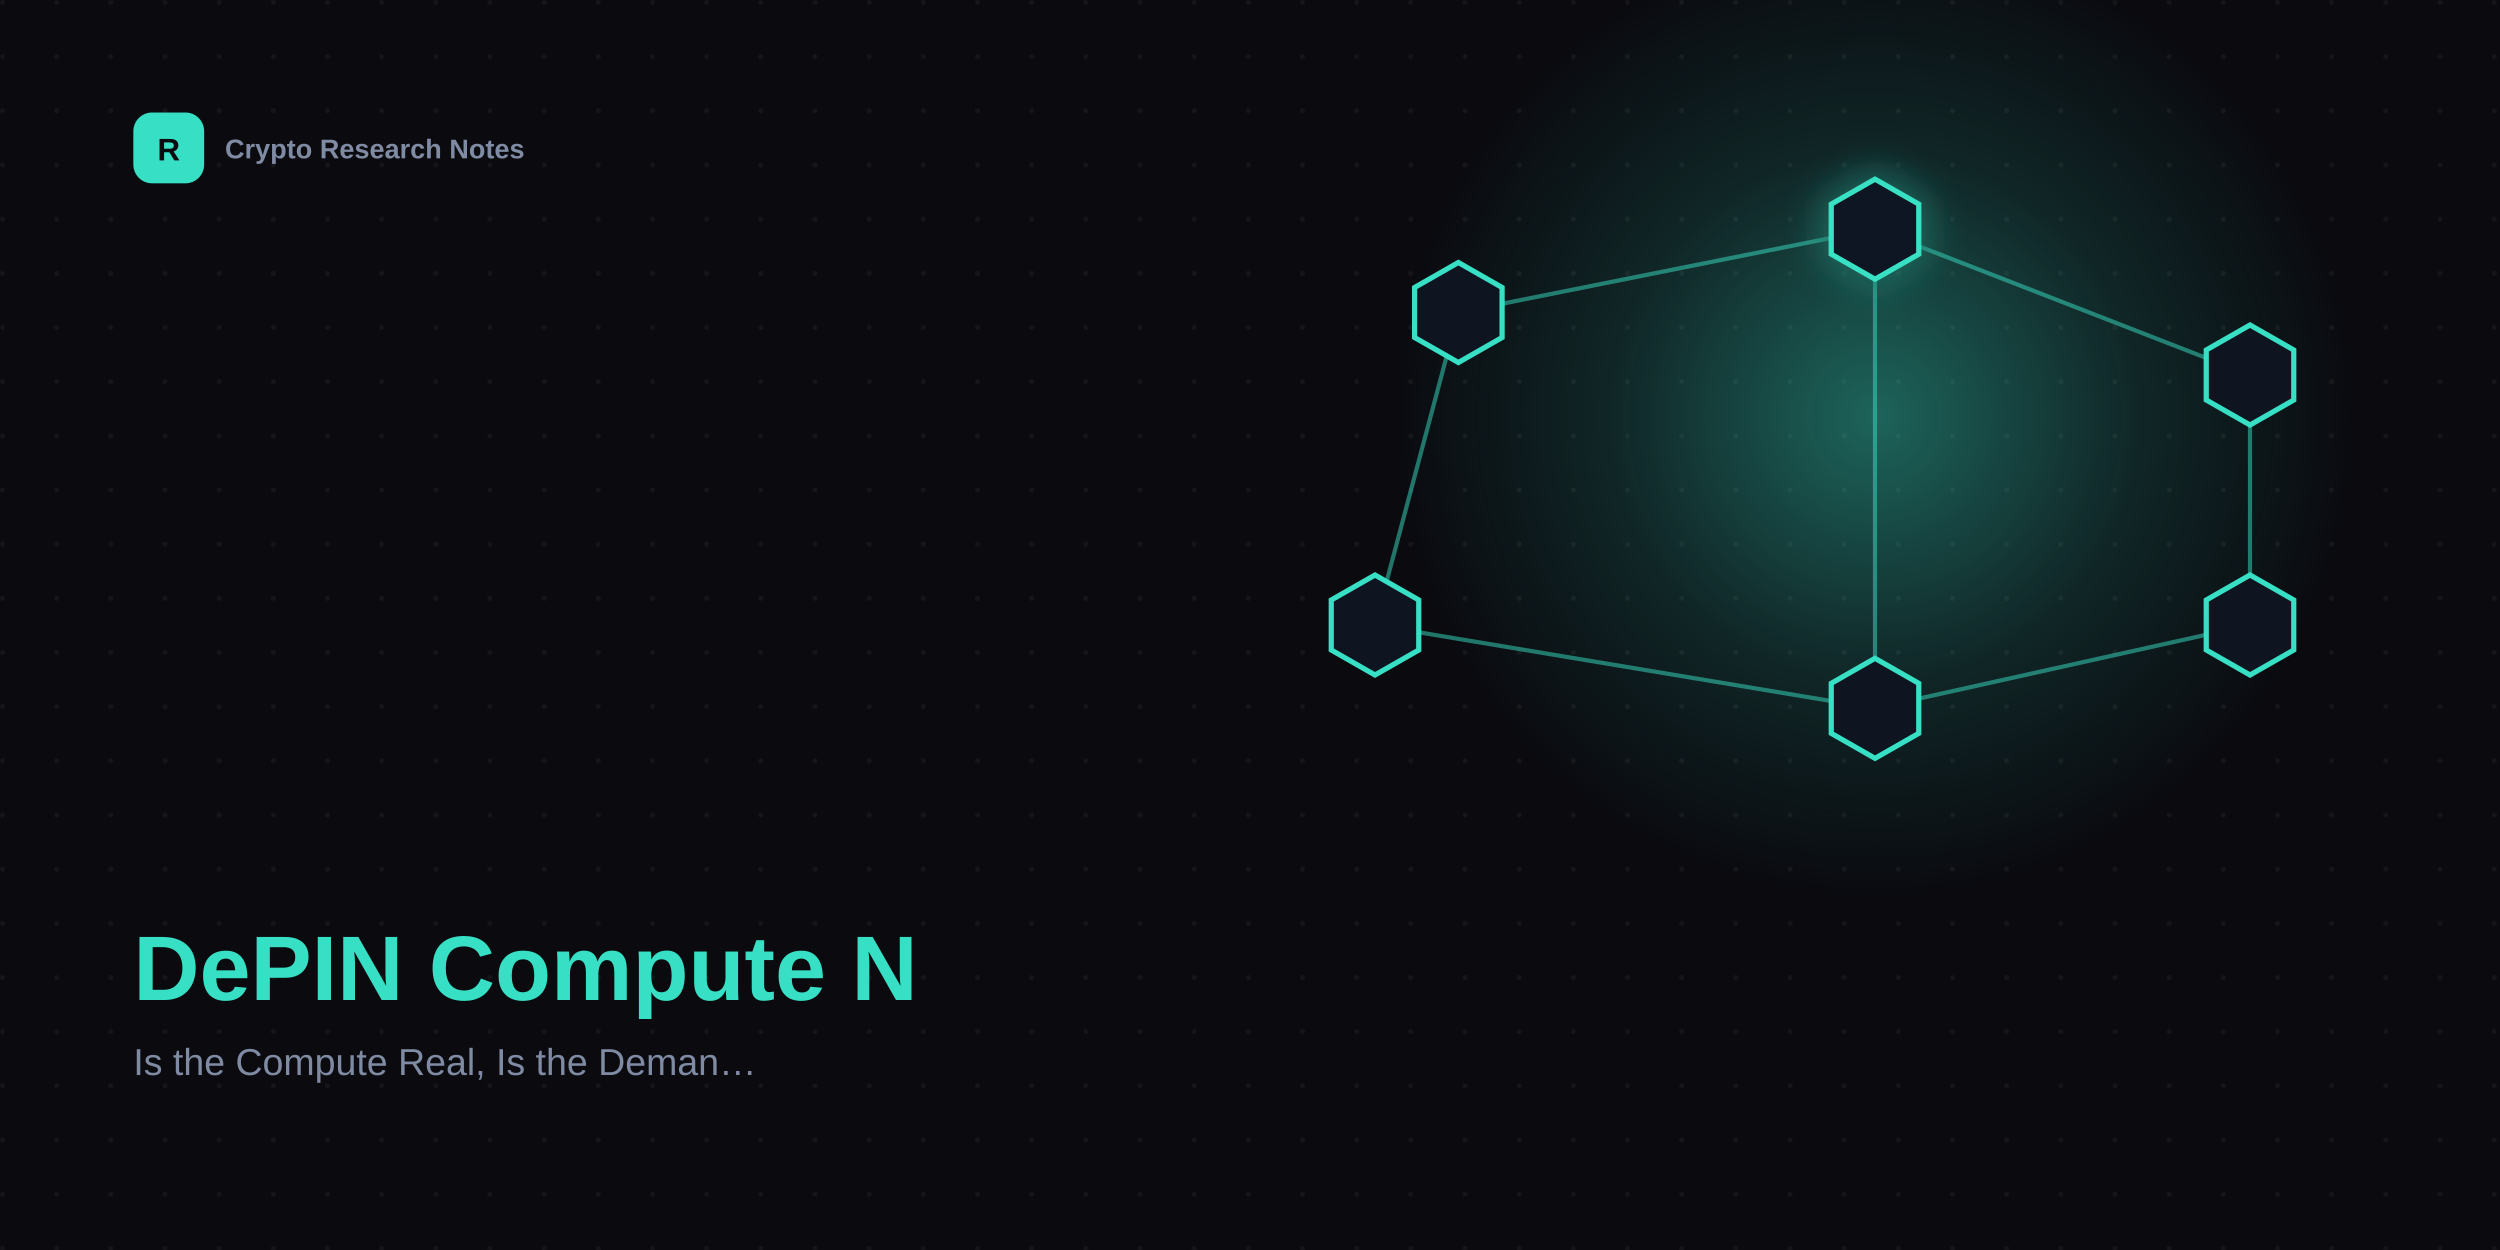
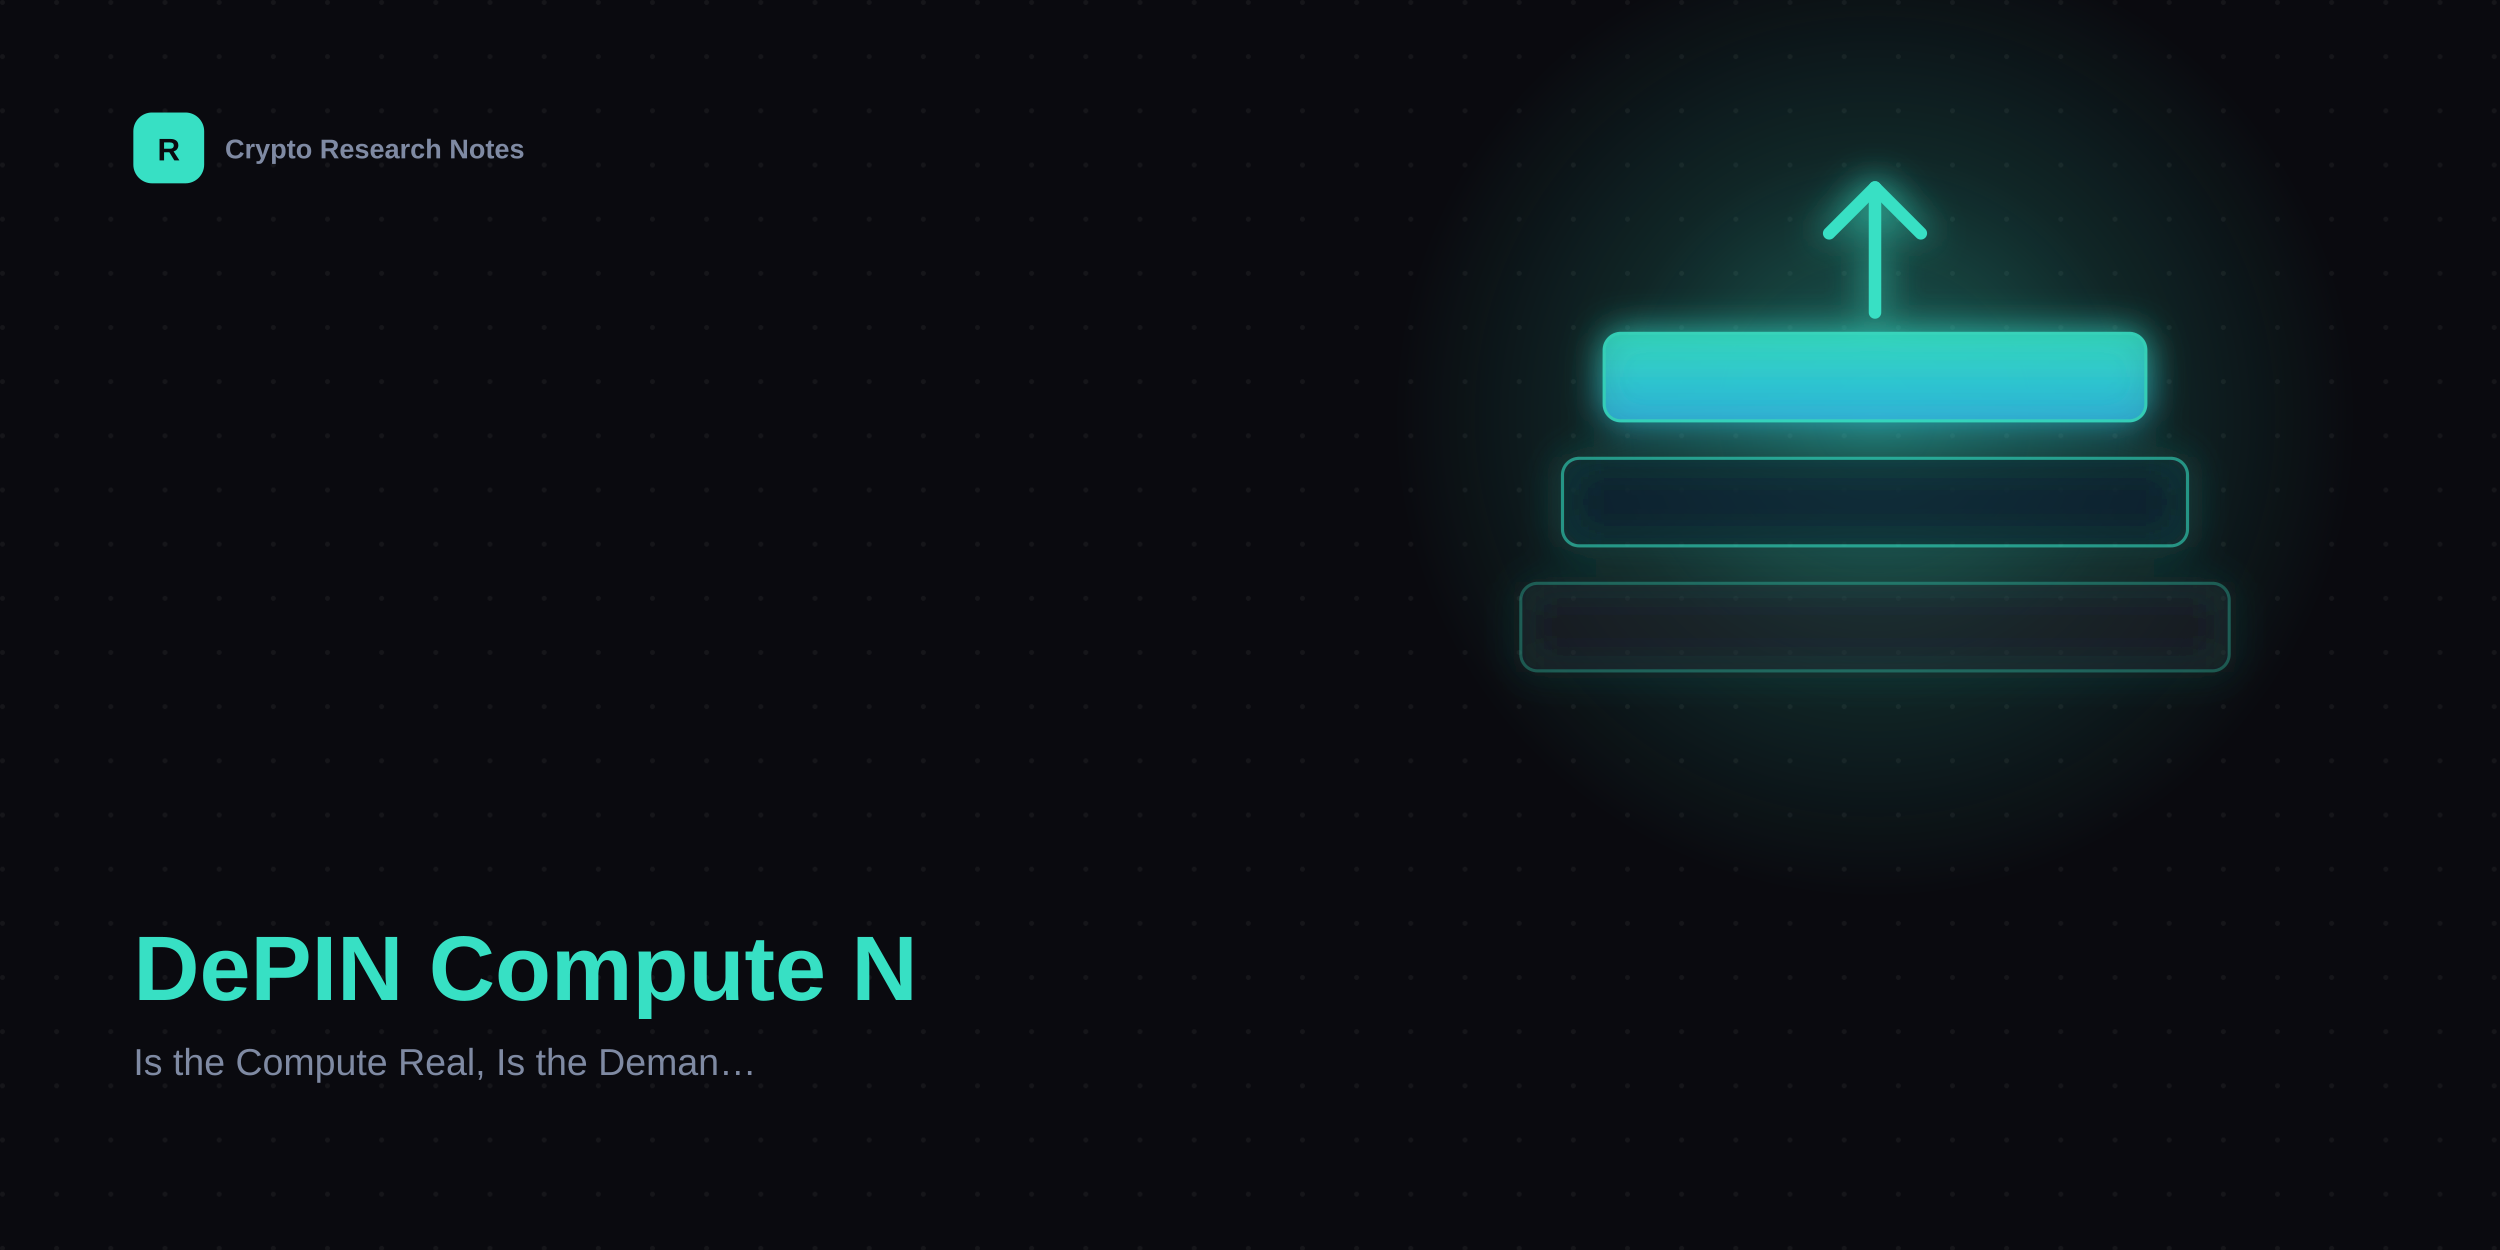
<svg xmlns="http://www.w3.org/2000/svg" viewBox="0 0 1200 600" role="img" aria-label="DePIN Compute N：Is the Compute Real, Is the Deman… 主题配图">
  <defs>
    <radialGradient id="glowdepincompuen" cx="50%" cy="50%" r="50%">
      <stop offset="0%" stop-color="#37e0c4" stop-opacity="0.42" />
      <stop offset="55%" stop-color="#37e0c4" stop-opacity="0.13" />
      <stop offset="100%" stop-color="#37e0c4" stop-opacity="0" />
    </radialGradient>
    <linearGradient id="bardepincompuen" x1="0" y1="1" x2="0" y2="0">
      <stop offset="0%" stop-color="#2fb6e0" stop-opacity="0.95" />
      <stop offset="100%" stop-color="#37e0c4" stop-opacity="0.95" />
    </linearGradient>
    <filter id="softdepincompuen" x="-80%" y="-80%" width="260%" height="260%">
      <feGaussianBlur stdDeviation="9" result="b" />
      <feMerge>
        <feMergeNode in="b" />
        <feMergeNode in="SourceGraphic" />
      </feMerge>
    </filter>
    <pattern id="dotsdepincompuen" width="26" height="26" patternUnits="userSpaceOnUse">
      <circle cx="1.2" cy="1.2" r="1.2" fill="#ffffff" fill-opacity="0.05" />
    </pattern>
  </defs>
  <rect width="1200" height="600" fill="#0a0a0f" />
  <rect width="1200" height="600" fill="url(#dotsdepincompuen)" />
  <g transform="translate(64,54)">
    <rect x="0" y="0" width="34" height="34" rx="9" fill="#37e0c4" />
    <text x="17" y="23" font-family="'Segoe UI',Arial,sans-serif" font-size="15" font-weight="700" fill="#0a0a0f" text-anchor="middle">R</text>
    <text x="44" y="22" font-family="'Segoe UI',Arial,sans-serif" font-size="13" font-weight="600" fill="#7f8aa3">Crypto Research Notes</text>
  </g>
  <circle cx="900" cy="200" r="230" fill="url(#glowdepincompuen)" />
-   <g>
-     <line x1="700" y1="150" x2="900" y2="110" stroke="#37e0c4" stroke-width="2" opacity="0.5" />
-     <line x1="900" y1="110" x2="1080" y2="180" stroke="#37e0c4" stroke-width="2" opacity="0.5" />
-     <line x1="700" y1="150" x2="660" y2="300" stroke="#37e0c4" stroke-width="2" opacity="0.5" />
-     <line x1="900" y1="110" x2="900" y2="340" stroke="#37e0c4" stroke-width="2" opacity="0.5" />
-     <line x1="1080" y1="180" x2="1080" y2="300" stroke="#37e0c4" stroke-width="2" opacity="0.5" />
-     <line x1="660" y1="300" x2="900" y2="340" stroke="#37e0c4" stroke-width="2" opacity="0.5" />
-     <line x1="900" y1="340" x2="1080" y2="300" stroke="#37e0c4" stroke-width="2" opacity="0.5" />
-     <g transform="translate(700,150)">
-       <polygon points="0,-24 21,-12 21,12 0,24 -21,12 -21,-12" fill="#0e1420" stroke="#37e0c4" stroke-width="2.5" />
-     </g>
-     <g transform="translate(900,110)">
-       <polygon points="0,-24 21,-12 21,12 0,24 -21,12 -21,-12" fill="#0e1420" stroke="#37e0c4" stroke-width="2.5" filter="url(#softdepincompuen)" />
-     </g>
-     <g transform="translate(1080,180)">
-       <polygon points="0,-24 21,-12 21,12 0,24 -21,12 -21,-12" fill="#0e1420" stroke="#37e0c4" stroke-width="2.5" />
-     </g>
-     <g transform="translate(660,300)">
-       <polygon points="0,-24 21,-12 21,12 0,24 -21,12 -21,-12" fill="#0e1420" stroke="#37e0c4" stroke-width="2.5" />
-     </g>
-     <g transform="translate(900,340)">
-       <polygon points="0,-24 21,-12 21,12 0,24 -21,12 -21,-12" fill="#0e1420" stroke="#37e0c4" stroke-width="2.5" />
-     </g>
-     <g transform="translate(1080,300)">
-       <polygon points="0,-24 21,-12 21,12 0,24 -21,12 -21,-12" fill="#0e1420" stroke="#37e0c4" stroke-width="2.5" />
-     </g>
+   <g filter="url(#softdepincompuen)">
+     <rect x="730" y="280" width="340" height="42" rx="8" fill="#1a2230" opacity="0.3" stroke="#37e0c4" stroke-width="1.5" />
+     <rect x="750" y="220" width="300" height="42" rx="8" fill="#1a2230" opacity="0.55" stroke="#37e0c4" stroke-width="1.5" />
+     <rect x="770" y="160" width="260" height="42" rx="8" fill="url(#bardepincompuen)" opacity="0.85" stroke="#37e0c4" stroke-width="1.5" />
+     <path d="M900 150 L900 90" stroke="#37e0c4" stroke-width="6" stroke-linecap="round" />
+     <path d="M878 112 l22 -22 l22 22" stroke="#37e0c4" stroke-width="6" fill="none" stroke-linecap="round" stroke-linejoin="round" />
  </g>
  <g font-family="'Segoe UI',Arial,sans-serif" font-weight="800">
    <text font-size="44" fill="#37e0c4">
      <tspan x="64" y="480">DePIN Compute N</tspan>
    </text>
  </g>
  <text x="64" y="516" font-family="'Segoe UI',Arial,sans-serif" font-size="18" fill="#7f8aa3">Is the Compute Real, Is the Deman…</text>
</svg>
